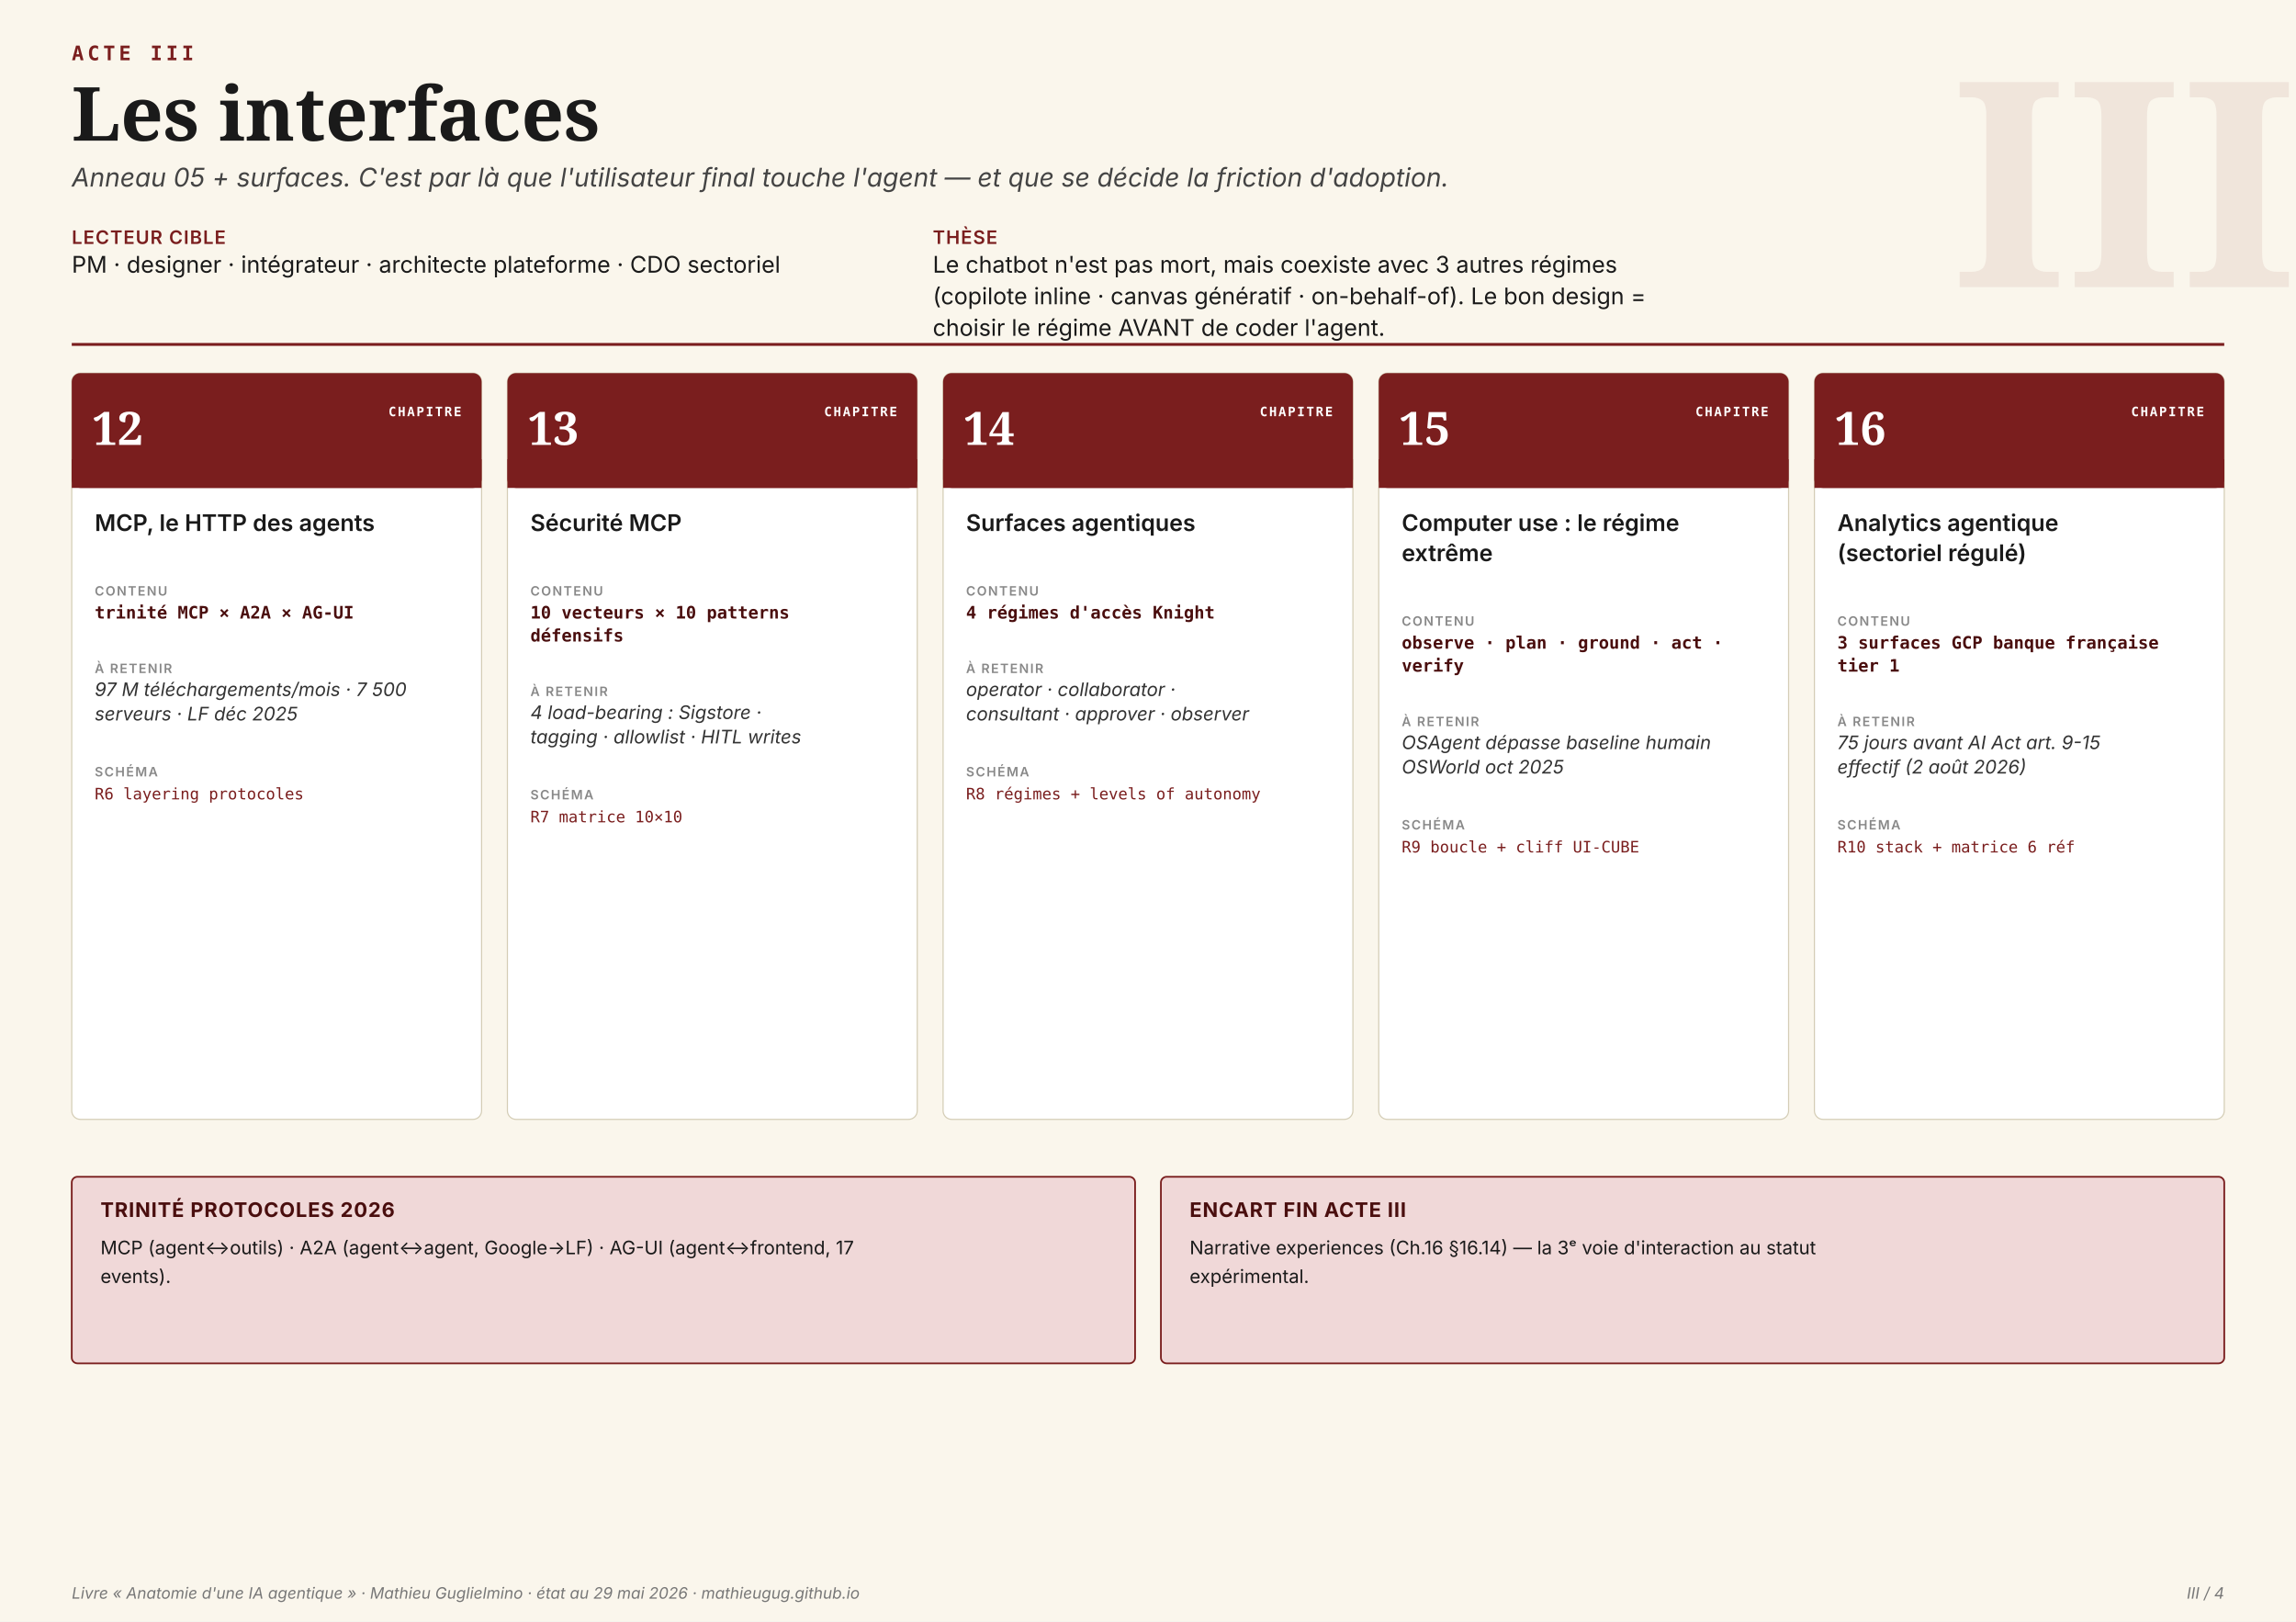
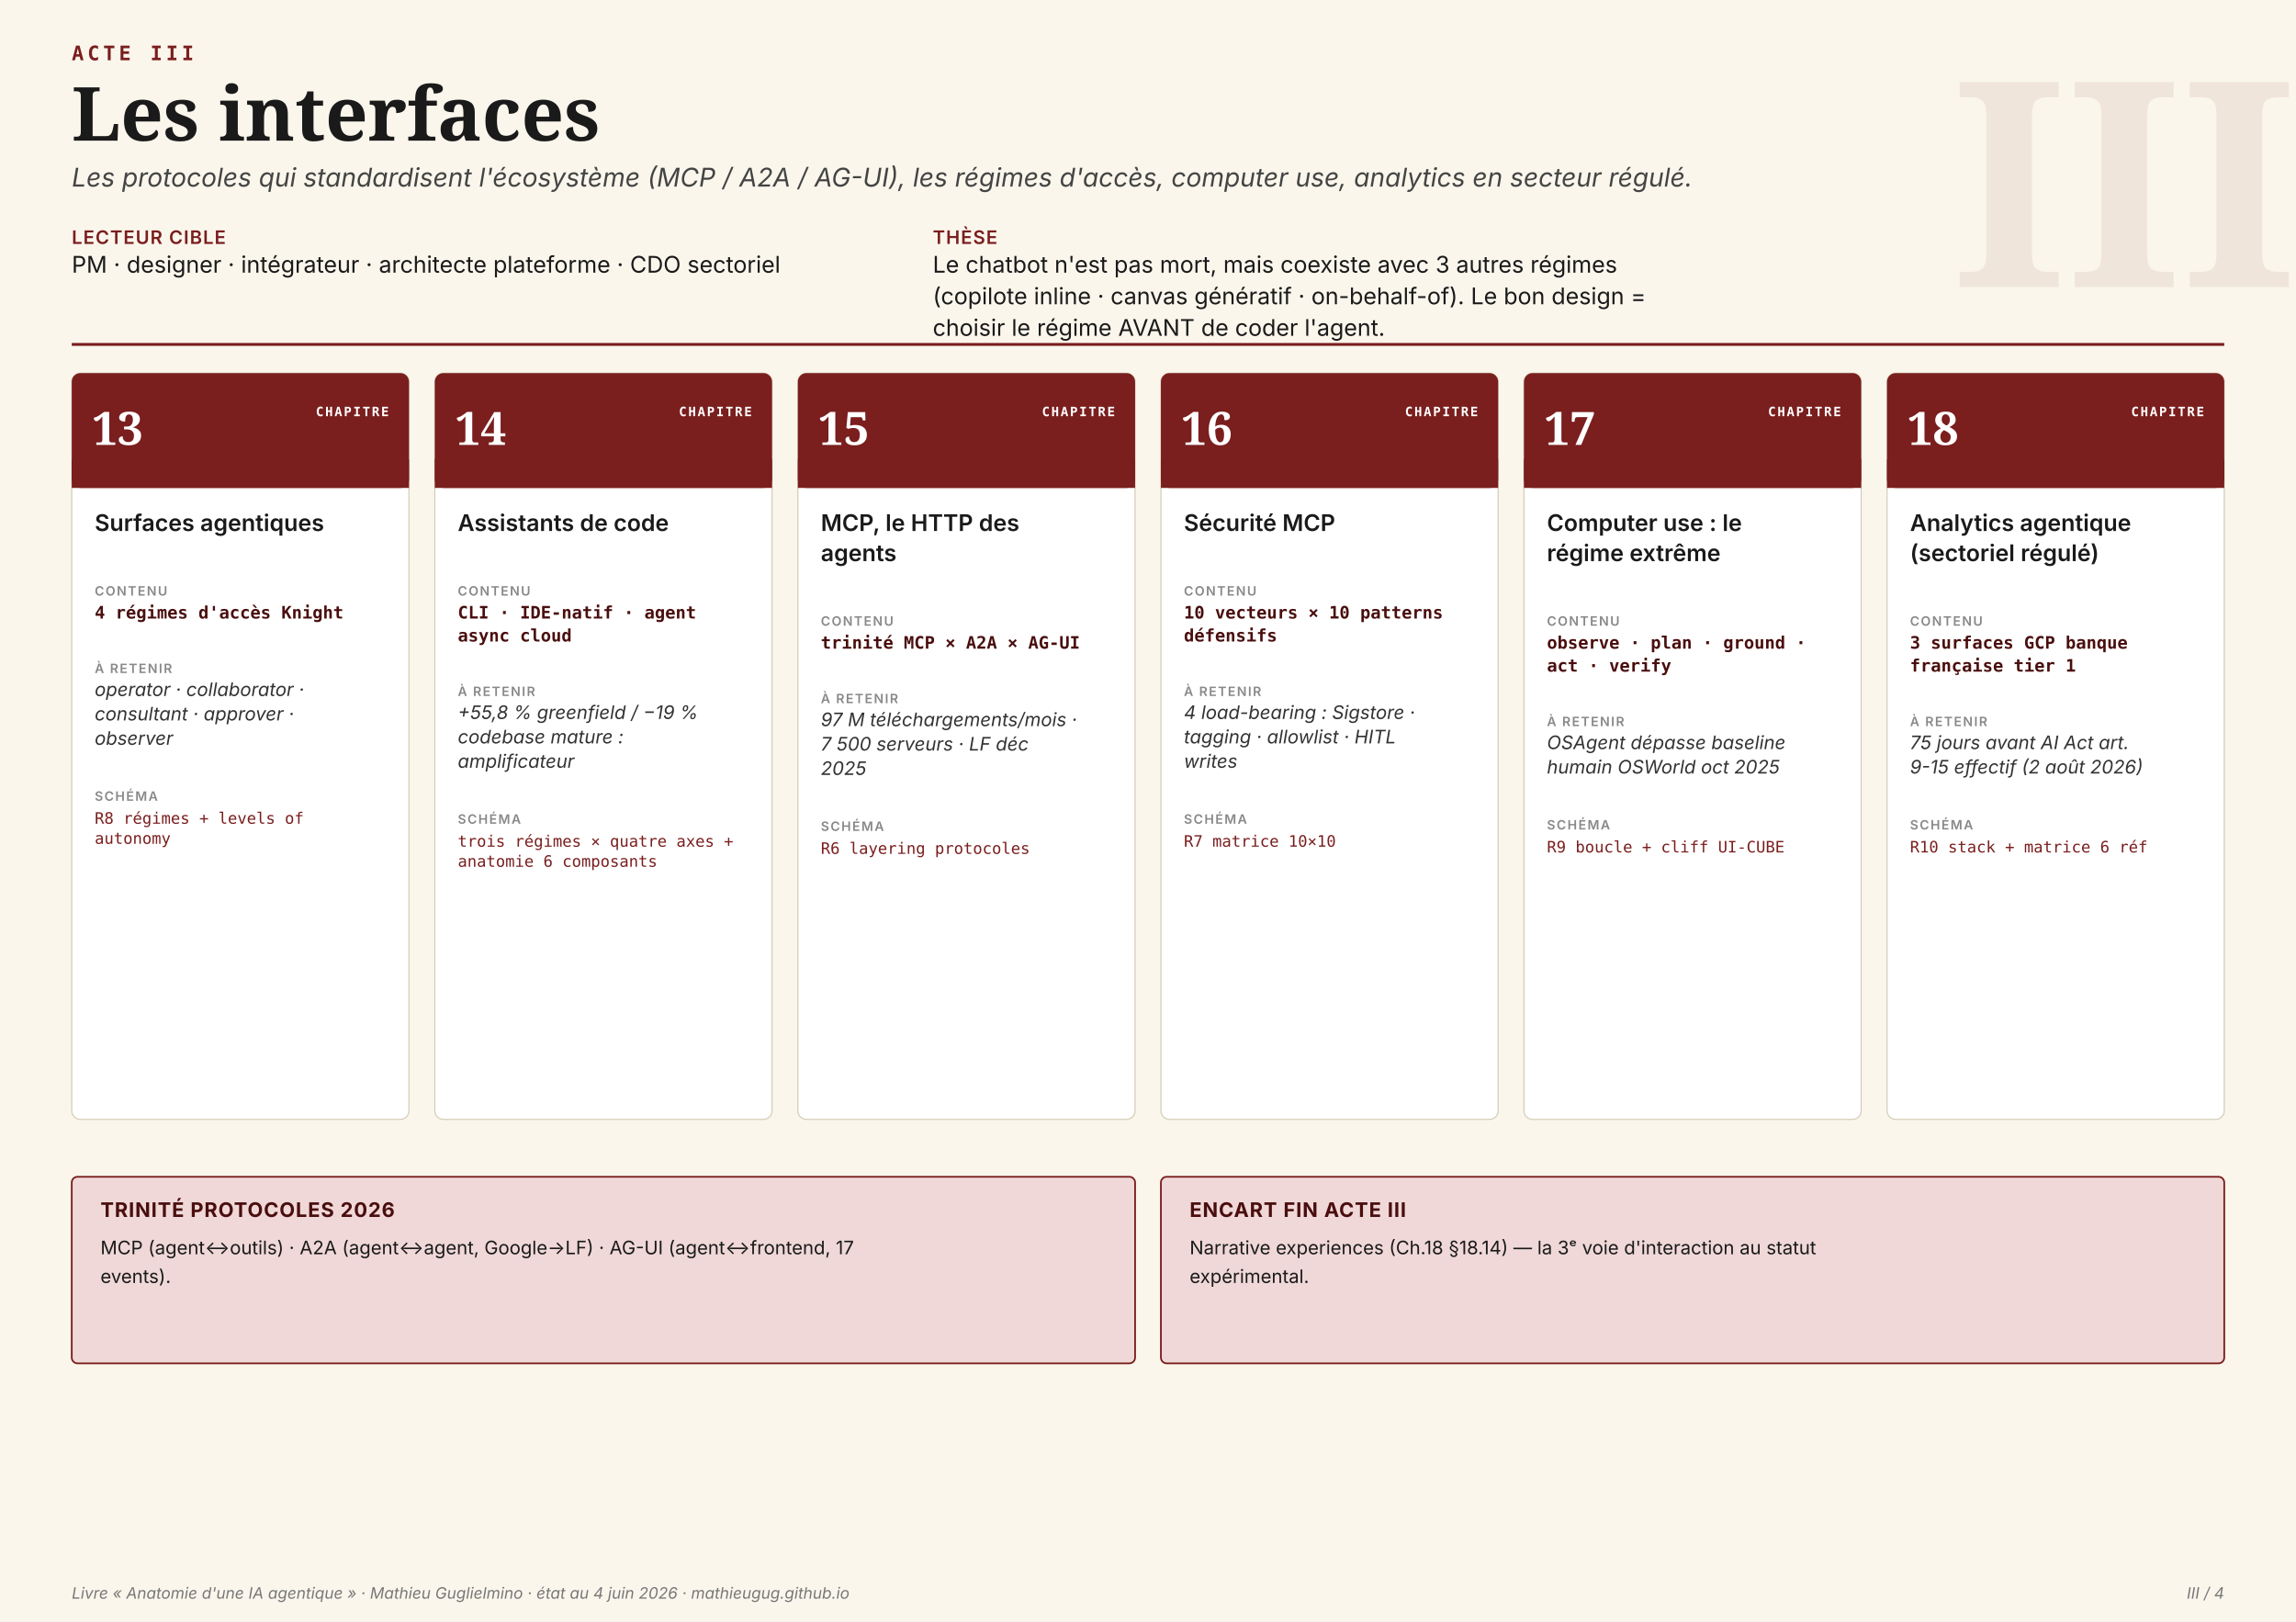
<svg xmlns="http://www.w3.org/2000/svg" id="svg-acte-III" viewBox="0 0 1600 1130" font-family="Inter, system-ui, sans-serif" role="img" aria-labelledby="title-acte-III">
  <style>
    #svg-acte-III .acte-tag { font: 700 14px 'JetBrains Mono', monospace; fill: #7a1e1e; letter-spacing: 0.18em; }
    #svg-acte-III .acte-num { font: 900 200px/1 'Fraunces', 'Georgia', serif; fill: #7a1e1e; opacity: 0.08; }
    #svg-acte-III .acte-title { font: 700 52px/1.1 'Fraunces', 'Georgia', serif; fill: #1a1a1a; }
    #svg-acte-III .acte-subtitle { font: italic 18px/1.4 'Inter', sans-serif; fill: #444; }
    #svg-acte-III .acte-audience { font: 600 13px 'Inter', sans-serif; fill: #7a1e1e; letter-spacing: 0.05em; }
    #svg-acte-III .acte-thesis { font: 16px/1.4 'Inter', sans-serif; fill: #1a1a1a; }
    #svg-acte-III .card-bg { fill: #ffffff; stroke: #d4cdb6; stroke-width: 0.8; }
    #svg-acte-III .card-stripe { fill: #7a1e1e; }
    #svg-acte-III .card-num { font: 700 32px 'Fraunces', 'Georgia', serif; fill: #fff; }
    #svg-acte-III .card-tag { font: 600 9px 'JetBrains Mono', monospace; fill: #fff; letter-spacing: 0.12em; }
    #svg-acte-III .card-title { font: 600 16px/1.25 'Inter', sans-serif; fill: #1a1a1a; }
    #svg-acte-III .card-fact { font: 600 12px 'JetBrains Mono', monospace; fill: #4a0e0e; }
    #svg-acte-III .card-claim { font: italic 13px/1.4 'Inter', sans-serif; fill: #333; }
    #svg-acte-III .card-schema { font: 11px 'JetBrains Mono', monospace; fill: #7a1e1e; }
    #svg-acte-III .card-label { font: 600 9px 'Inter', sans-serif; fill: #888; letter-spacing: 0.1em; }
    #svg-acte-III .callout-box { fill: #f0d8d8; stroke: #7a1e1e; stroke-width: 1.2; }
    #svg-acte-III .callout-title { font: 700 14px 'Inter', sans-serif; fill: #4a0e0e; letter-spacing: 0.04em; }
    #svg-acte-III .callout-body { font: 13px/1.4 'Inter', sans-serif; fill: #1a1a1a; }
    #svg-acte-III .caption { font: italic 11px 'Inter', sans-serif; fill: #777; }
    #svg-acte-III .chapter-card { cursor: pointer; transition: transform .2s ease, filter .2s ease; transform-origin: center; transform-box: fill-box; }
    #svg-acte-III .chapter-card:hover .card-bg, #svg-acte-III .chapter-card:focus-visible .card-bg { fill: #fffdf6; }
    #svg-acte-III .chapter-card:focus { outline: none; }
    #svg-acte-III .chapter-card:focus-visible .card-bg { stroke: #7a1e1e; stroke-width: 2; }
  </style>
  <rect width="1600" height="1130" fill="#faf6ec" />
  <text x="1360" y="200" class="acte-num">III</text>
  <text x="50" y="42" class="acte-tag">ACTE III</text>
  <text x="50" y="98" class="acte-title">Les interfaces</text>
-   <text x="50" y="130" class="acte-subtitle">Anneau 05 + surfaces. C'est par là que l'utilisateur final touche l'agent — et que se décide la friction d'adoption.</text>
+   <text x="50" y="130" class="acte-subtitle">Les protocoles qui standardisent l'écosystème (MCP / A2A / AG-UI), les régimes d'accès, computer use, analytics en secteur régulé.</text>
  <text x="50" y="170" class="acte-audience">LECTEUR CIBLE</text>
  <text x="50" y="190" class="acte-thesis">PM · designer · intégrateur · architecte plateforme · CDO sectoriel</text>
  <text x="650" y="170" class="acte-audience">THÈSE</text>
  <text x="650" y="190" class="acte-thesis">Le chatbot n'est pas mort, mais coexiste avec 3 autres régimes</text>
  <text x="650" y="212" class="acte-thesis">(copilote inline · canvas génératif · on-behalf-of). Le bon design =</text>
  <text x="650" y="234" class="acte-thesis">choisir le régime AVANT de coder l'agent.</text>
  <line x1="50" y1="240" x2="1550" y2="240" stroke="#7a1e1e" stroke-width="2" />
-   <g class="chapter-card" data-ch="12" data-slug="ch12-mcp-plateforme" role="link" tabindex="0" aria-label="Chapitre 12 — MCP, le HTTP des agents">
-     <rect x="50.0" y="260" width="285.6" height="520" class="card-bg" rx="6" />
-     <rect x="50.0" y="260" width="285.6" height="80" class="card-stripe" rx="6" />
-     <rect x="50.0" y="320" width="285.6" height="20" class="card-stripe" />
-     <text x="64.0" y="310" class="card-num">12</text>
-     <text x="321.6" y="290" text-anchor="end" class="card-tag">CHAPITRE</text>
-     <text x="66.0" y="370" class="card-title">MCP, le HTTP des agents</text>
+   <g class="chapter-card" data-ch="13" data-slug="ch13-surfaces-agentiques" role="link" tabindex="0" aria-label="Chapitre 13 — Surfaces agentiques">
+     <rect x="50.0" y="260" width="235.0" height="520" class="card-bg" rx="6" />
+     <rect x="50.0" y="260" width="235.0" height="80" class="card-stripe" rx="6" />
+     <rect x="50.0" y="320" width="235.0" height="20" class="card-stripe" />
+     <text x="64.0" y="310" class="card-num">13</text>
+     <text x="271.0" y="290" text-anchor="end" class="card-tag">CHAPITRE</text>
+     <text x="66.0" y="370" class="card-title">Surfaces agentiques</text>
    <text x="66.0" y="415" class="card-label">CONTENU</text>
-     <text x="66.0" y="431" class="card-fact">trinité MCP × A2A × AG-UI</text>
+     <text x="66.0" y="431" class="card-fact">4 régimes d'accès Knight</text>
    <text x="66.0" y="469" class="card-label">À RETENIR</text>
-     <text x="66.0" y="485" class="card-claim">97 M téléchargements/mois · 7 500</text>
-     <text x="66.0" y="502" class="card-claim">serveurs · LF déc 2025</text>
-     <text x="66.0" y="541" class="card-label">SCHÉMA</text>
-     <text x="66.0" y="557" class="card-schema">R6 layering protocoles</text>
+     <text x="66.0" y="485" class="card-claim">operator · collaborator ·</text>
+     <text x="66.0" y="502" class="card-claim">consultant · approver ·</text>
+     <text x="66.0" y="519" class="card-claim">observer</text>
+     <text x="66.0" y="558" class="card-label">SCHÉMA</text>
+     <text x="66.0" y="574" class="card-schema">R8 régimes + levels of</text>
+     <text x="66.0" y="588" class="card-schema">autonomy</text>
  </g>
-   <g class="chapter-card" data-ch="13" data-slug="ch13-mcp-securite" role="link" tabindex="0" aria-label="Chapitre 13 — Sécurité MCP">
-     <rect x="353.6" y="260" width="285.6" height="520" class="card-bg" rx="6" />
-     <rect x="353.6" y="260" width="285.6" height="80" class="card-stripe" rx="6" />
-     <rect x="353.6" y="320" width="285.6" height="20" class="card-stripe" />
-     <text x="367.6" y="310" class="card-num">13</text>
-     <text x="625.2" y="290" text-anchor="end" class="card-tag">CHAPITRE</text>
-     <text x="369.6" y="370" class="card-title">Sécurité MCP</text>
-     <text x="369.6" y="415" class="card-label">CONTENU</text>
-     <text x="369.6" y="431" class="card-fact">10 vecteurs × 10 patterns</text>
-     <text x="369.6" y="447" class="card-fact">défensifs</text>
-     <text x="369.6" y="485" class="card-label">À RETENIR</text>
-     <text x="369.6" y="501" class="card-claim">4 load-bearing : Sigstore ·</text>
-     <text x="369.6" y="518" class="card-claim">tagging · allowlist · HITL writes</text>
-     <text x="369.6" y="557" class="card-label">SCHÉMA</text>
-     <text x="369.6" y="573" class="card-schema">R7 matrice 10×10</text>
+   <g class="chapter-card" data-ch="14" data-slug="ch14-assistants-de-code" role="link" tabindex="0" aria-label="Chapitre 14 — Assistants de code">
+     <rect x="303.0" y="260" width="235.0" height="520" class="card-bg" rx="6" />
+     <rect x="303.0" y="260" width="235.0" height="80" class="card-stripe" rx="6" />
+     <rect x="303.0" y="320" width="235.0" height="20" class="card-stripe" />
+     <text x="317.0" y="310" class="card-num">14</text>
+     <text x="524.0" y="290" text-anchor="end" class="card-tag">CHAPITRE</text>
+     <text x="319.0" y="370" class="card-title">Assistants de code</text>
+     <text x="319.0" y="415" class="card-label">CONTENU</text>
+     <text x="319.0" y="431" class="card-fact">CLI · IDE-natif · agent</text>
+     <text x="319.0" y="447" class="card-fact">async cloud</text>
+     <text x="319.0" y="485" class="card-label">À RETENIR</text>
+     <text x="319.0" y="501" class="card-claim">+55,8 % greenfield / −19 %</text>
+     <text x="319.0" y="518" class="card-claim">codebase mature :</text>
+     <text x="319.0" y="535" class="card-claim">amplificateur</text>
+     <text x="319.0" y="574" class="card-label">SCHÉMA</text>
+     <text x="319.0" y="590" class="card-schema">trois régimes × quatre axes +</text>
+     <text x="319.0" y="604" class="card-schema">anatomie 6 composants</text>
  </g>
-   <g class="chapter-card" data-ch="14" data-slug="ch14-surfaces-agentiques" role="link" tabindex="0" aria-label="Chapitre 14 — Surfaces agentiques">
-     <rect x="657.2" y="260" width="285.6" height="520" class="card-bg" rx="6" />
-     <rect x="657.2" y="260" width="285.6" height="80" class="card-stripe" rx="6" />
-     <rect x="657.2" y="320" width="285.6" height="20" class="card-stripe" />
-     <text x="671.2" y="310" class="card-num">14</text>
-     <text x="928.8" y="290" text-anchor="end" class="card-tag">CHAPITRE</text>
-     <text x="673.2" y="370" class="card-title">Surfaces agentiques</text>
-     <text x="673.2" y="415" class="card-label">CONTENU</text>
-     <text x="673.2" y="431" class="card-fact">4 régimes d'accès Knight</text>
-     <text x="673.2" y="469" class="card-label">À RETENIR</text>
-     <text x="673.2" y="485" class="card-claim">operator · collaborator ·</text>
-     <text x="673.2" y="502" class="card-claim">consultant · approver · observer</text>
-     <text x="673.2" y="541" class="card-label">SCHÉMA</text>
-     <text x="673.2" y="557" class="card-schema">R8 régimes + levels of autonomy</text>
+   <g class="chapter-card" data-ch="15" data-slug="ch15-mcp-plateforme" role="link" tabindex="0" aria-label="Chapitre 15 — MCP, le HTTP des agents">
+     <rect x="556.0" y="260" width="235.0" height="520" class="card-bg" rx="6" />
+     <rect x="556.0" y="260" width="235.0" height="80" class="card-stripe" rx="6" />
+     <rect x="556.0" y="320" width="235.0" height="20" class="card-stripe" />
+     <text x="570.0" y="310" class="card-num">15</text>
+     <text x="777.0" y="290" text-anchor="end" class="card-tag">CHAPITRE</text>
+     <text x="572.0" y="370" class="card-title">MCP, le HTTP des</text>
+     <text x="572.0" y="391" class="card-title">agents</text>
+     <text x="572.0" y="436" class="card-label">CONTENU</text>
+     <text x="572.0" y="452" class="card-fact">trinité MCP × A2A × AG-UI</text>
+     <text x="572.0" y="490" class="card-label">À RETENIR</text>
+     <text x="572.0" y="506" class="card-claim">97 M téléchargements/mois ·</text>
+     <text x="572.0" y="523" class="card-claim">7 500 serveurs · LF déc</text>
+     <text x="572.0" y="540" class="card-claim">2025</text>
+     <text x="572.0" y="579" class="card-label">SCHÉMA</text>
+     <text x="572.0" y="595" class="card-schema">R6 layering protocoles</text>
  </g>
-   <g class="chapter-card" data-ch="15" data-slug="ch15-computer-use" role="link" tabindex="0" aria-label="Chapitre 15 — Computer use : le régime extrême">
-     <rect x="960.8" y="260" width="285.6" height="520" class="card-bg" rx="6" />
-     <rect x="960.8" y="260" width="285.6" height="80" class="card-stripe" rx="6" />
-     <rect x="960.8" y="320" width="285.6" height="20" class="card-stripe" />
-     <text x="974.8" y="310" class="card-num">15</text>
-     <text x="1232.4" y="290" text-anchor="end" class="card-tag">CHAPITRE</text>
-     <text x="976.8" y="370" class="card-title">Computer use : le régime</text>
-     <text x="976.8" y="391" class="card-title">extrême</text>
-     <text x="976.8" y="436" class="card-label">CONTENU</text>
-     <text x="976.8" y="452" class="card-fact">observe · plan · ground · act ·</text>
-     <text x="976.8" y="468" class="card-fact">verify</text>
-     <text x="976.8" y="506" class="card-label">À RETENIR</text>
-     <text x="976.8" y="522" class="card-claim">OSAgent dépasse baseline humain</text>
-     <text x="976.8" y="539" class="card-claim">OSWorld oct 2025</text>
-     <text x="976.8" y="578" class="card-label">SCHÉMA</text>
-     <text x="976.8" y="594" class="card-schema">R9 boucle + cliff UI-CUBE</text>
+   <g class="chapter-card" data-ch="16" data-slug="ch16-mcp-securite" role="link" tabindex="0" aria-label="Chapitre 16 — Sécurité MCP">
+     <rect x="809.0" y="260" width="235.0" height="520" class="card-bg" rx="6" />
+     <rect x="809.0" y="260" width="235.0" height="80" class="card-stripe" rx="6" />
+     <rect x="809.0" y="320" width="235.0" height="20" class="card-stripe" />
+     <text x="823.0" y="310" class="card-num">16</text>
+     <text x="1030.0" y="290" text-anchor="end" class="card-tag">CHAPITRE</text>
+     <text x="825.0" y="370" class="card-title">Sécurité MCP</text>
+     <text x="825.0" y="415" class="card-label">CONTENU</text>
+     <text x="825.0" y="431" class="card-fact">10 vecteurs × 10 patterns</text>
+     <text x="825.0" y="447" class="card-fact">défensifs</text>
+     <text x="825.0" y="485" class="card-label">À RETENIR</text>
+     <text x="825.0" y="501" class="card-claim">4 load-bearing : Sigstore ·</text>
+     <text x="825.0" y="518" class="card-claim">tagging · allowlist · HITL</text>
+     <text x="825.0" y="535" class="card-claim">writes</text>
+     <text x="825.0" y="574" class="card-label">SCHÉMA</text>
+     <text x="825.0" y="590" class="card-schema">R7 matrice 10×10</text>
  </g>
-   <g class="chapter-card" data-ch="16" data-slug="ch16-analytics-agentique-banque" role="link" tabindex="0" aria-label="Chapitre 16 — Analytics agentique (sectoriel régulé)">
-     <rect x="1264.4" y="260" width="285.6" height="520" class="card-bg" rx="6" />
-     <rect x="1264.4" y="260" width="285.6" height="80" class="card-stripe" rx="6" />
-     <rect x="1264.4" y="320" width="285.6" height="20" class="card-stripe" />
-     <text x="1278.4" y="310" class="card-num">16</text>
+   <g class="chapter-card" data-ch="17" data-slug="ch17-computer-use" role="link" tabindex="0" aria-label="Chapitre 17 — Computer use : le régime extrême">
+     <rect x="1062.0" y="260" width="235.0" height="520" class="card-bg" rx="6" />
+     <rect x="1062.0" y="260" width="235.0" height="80" class="card-stripe" rx="6" />
+     <rect x="1062.0" y="320" width="235.0" height="20" class="card-stripe" />
+     <text x="1076.0" y="310" class="card-num">17</text>
+     <text x="1283.0" y="290" text-anchor="end" class="card-tag">CHAPITRE</text>
+     <text x="1078.0" y="370" class="card-title">Computer use : le</text>
+     <text x="1078.0" y="391" class="card-title">régime extrême</text>
+     <text x="1078.0" y="436" class="card-label">CONTENU</text>
+     <text x="1078.0" y="452" class="card-fact">observe · plan · ground ·</text>
+     <text x="1078.0" y="468" class="card-fact">act · verify</text>
+     <text x="1078.0" y="506" class="card-label">À RETENIR</text>
+     <text x="1078.0" y="522" class="card-claim">OSAgent dépasse baseline</text>
+     <text x="1078.0" y="539" class="card-claim">humain OSWorld oct 2025</text>
+     <text x="1078.0" y="578" class="card-label">SCHÉMA</text>
+     <text x="1078.0" y="594" class="card-schema">R9 boucle + cliff UI-CUBE</text>
+   </g>
+   <g class="chapter-card" data-ch="18" data-slug="ch18-analytics-agentique-banque" role="link" tabindex="0" aria-label="Chapitre 18 — Analytics agentique (sectoriel régulé)">
+     <rect x="1315.0" y="260" width="235.0" height="520" class="card-bg" rx="6" />
+     <rect x="1315.0" y="260" width="235.0" height="80" class="card-stripe" rx="6" />
+     <rect x="1315.0" y="320" width="235.0" height="20" class="card-stripe" />
+     <text x="1329.0" y="310" class="card-num">18</text>
    <text x="1536.0" y="290" text-anchor="end" class="card-tag">CHAPITRE</text>
-     <text x="1280.4" y="370" class="card-title">Analytics agentique</text>
-     <text x="1280.4" y="391" class="card-title">(sectoriel régulé)</text>
-     <text x="1280.4" y="436" class="card-label">CONTENU</text>
-     <text x="1280.4" y="452" class="card-fact">3 surfaces GCP banque française</text>
-     <text x="1280.4" y="468" class="card-fact">tier 1</text>
-     <text x="1280.4" y="506" class="card-label">À RETENIR</text>
-     <text x="1280.4" y="522" class="card-claim">75 jours avant AI Act art. 9-15</text>
-     <text x="1280.4" y="539" class="card-claim">effectif (2 août 2026)</text>
-     <text x="1280.4" y="578" class="card-label">SCHÉMA</text>
-     <text x="1280.4" y="594" class="card-schema">R10 stack + matrice 6 réf</text>
+     <text x="1331.0" y="370" class="card-title">Analytics agentique</text>
+     <text x="1331.0" y="391" class="card-title">(sectoriel régulé)</text>
+     <text x="1331.0" y="436" class="card-label">CONTENU</text>
+     <text x="1331.0" y="452" class="card-fact">3 surfaces GCP banque</text>
+     <text x="1331.0" y="468" class="card-fact">française tier 1</text>
+     <text x="1331.0" y="506" class="card-label">À RETENIR</text>
+     <text x="1331.0" y="522" class="card-claim">75 jours avant AI Act art.</text>
+     <text x="1331.0" y="539" class="card-claim">9-15 effectif (2 août 2026)</text>
+     <text x="1331.0" y="578" class="card-label">SCHÉMA</text>
+     <text x="1331.0" y="594" class="card-schema">R10 stack + matrice 6 réf</text>
  </g>
  <rect x="50.0" y="820" width="741.0" height="130" class="callout-box" rx="4" />
  <text x="70.0" y="848" class="callout-title">TRINITÉ PROTOCOLES 2026</text>
  <text x="70.0" y="874" class="callout-body">MCP (agent↔outils) · A2A (agent↔agent, Google→LF) · AG-UI (agent↔frontend, 17</text>
  <text x="70.0" y="894" class="callout-body">events).</text>
  <rect x="809.0" y="820" width="741.0" height="130" class="callout-box" rx="4" />
  <text x="829.0" y="848" class="callout-title">ENCART FIN ACTE III</text>
-   <text x="829.0" y="874" class="callout-body">Narrative experiences (Ch.16 §16.14) — la 3ᵉ voie d'interaction au statut</text>
+   <text x="829.0" y="874" class="callout-body">Narrative experiences (Ch.18 §18.14) — la 3ᵉ voie d'interaction au statut</text>
  <text x="829.0" y="894" class="callout-body">expérimental.</text>
-   <text x="50" y="1114" class="caption">Livre « Anatomie d'une IA agentique » · Mathieu Guglielmino · état au 29 mai 2026 · mathieugug.github.io</text>
+   <text x="50" y="1114" class="caption">Livre « Anatomie d'une IA agentique » · Mathieu Guglielmino · état au 4 juin 2026 · mathieugug.github.io</text>
  <text x="1550" y="1114" text-anchor="end" class="caption">III / 4</text>
</svg>
